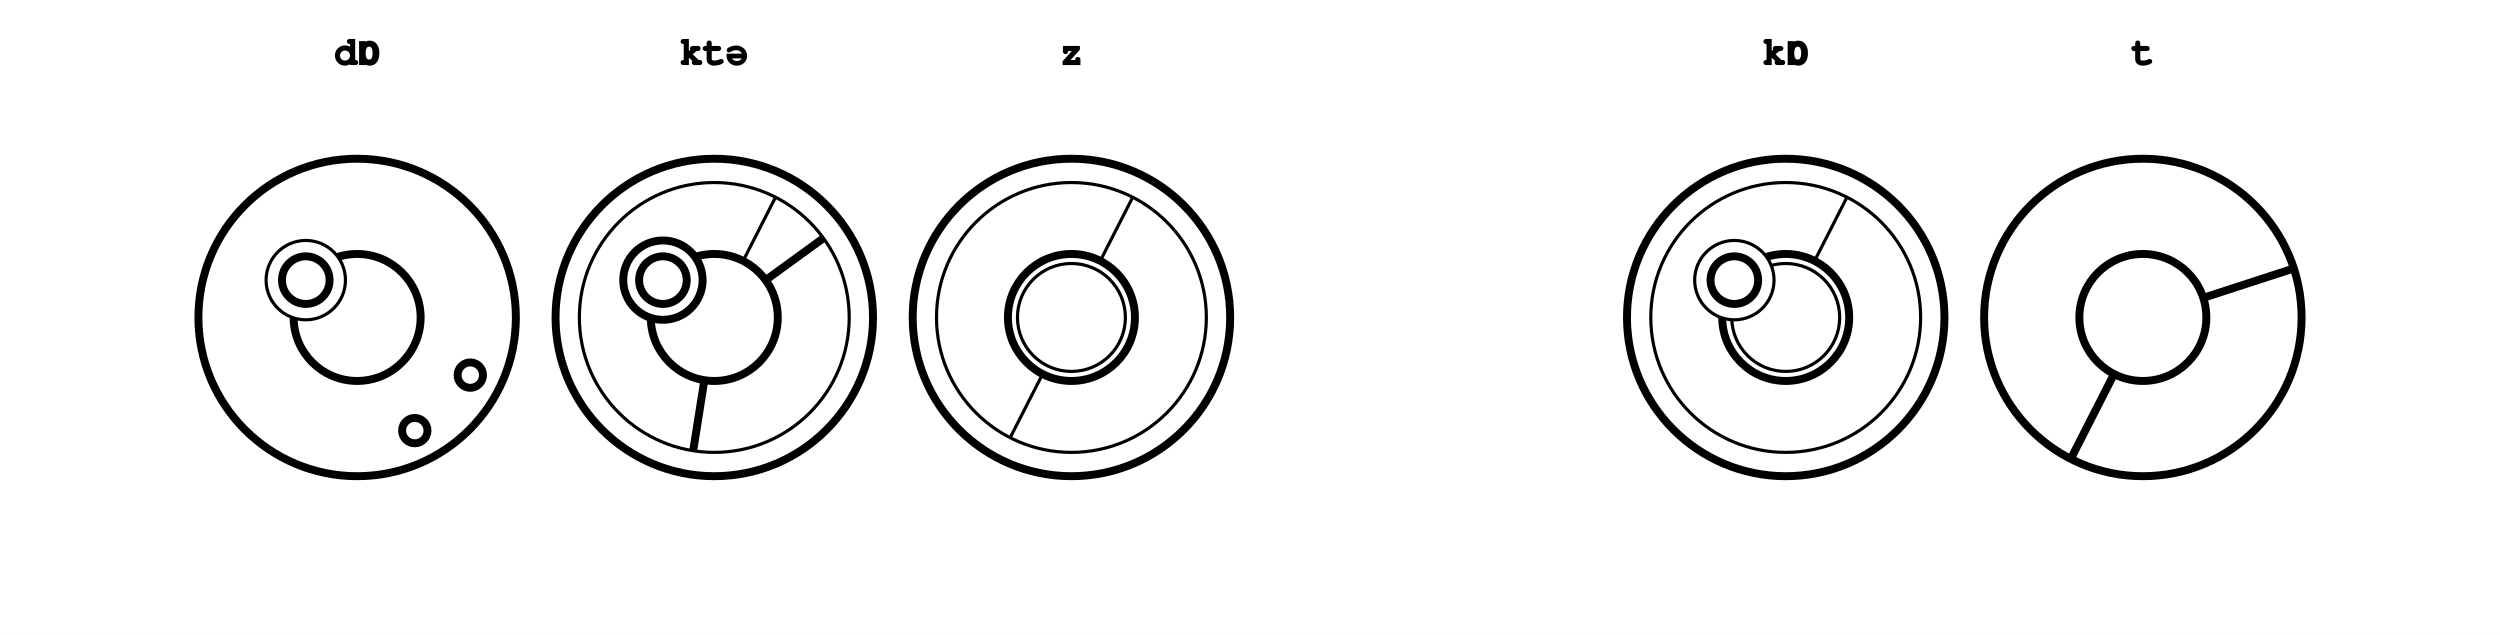
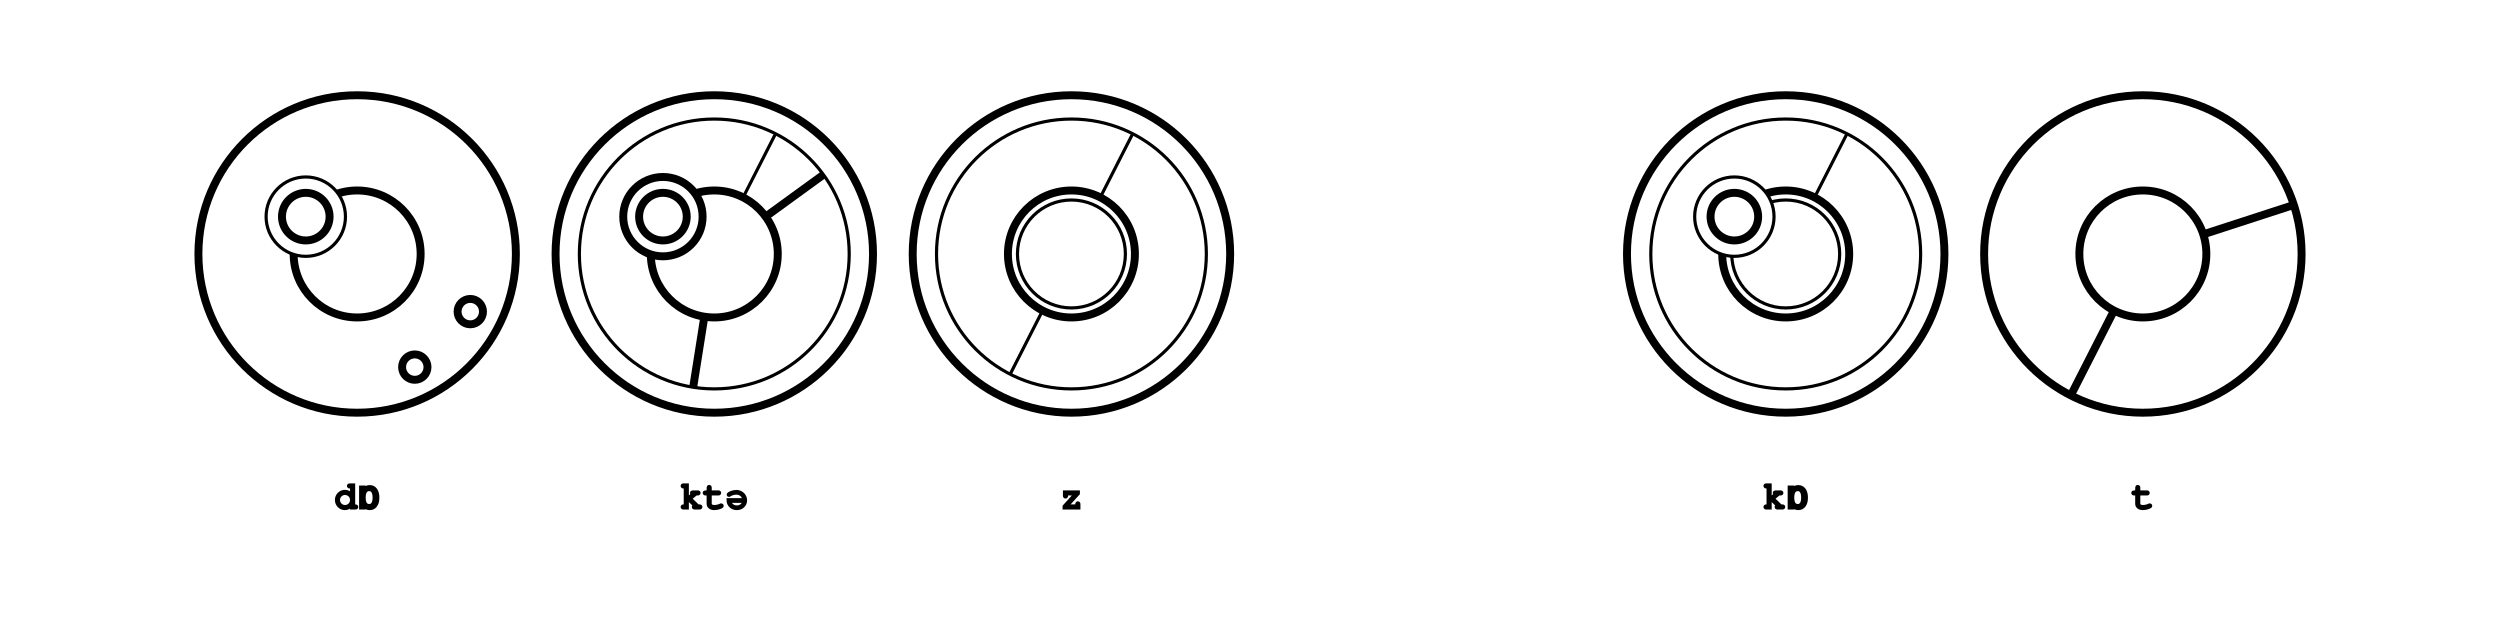
<svg xmlns="http://www.w3.org/2000/svg" width="787.5" height="200" style="stroke:#000000;fill:transparent;">
  <rect width="787.5" height="200" fill="#ffffff" stroke-width="0" />
  <g transform="matrix(1 0 0 1 0 0)">
-     <circle cx="112.5" cy="100" r="50" fill="#ffffff" stroke-width="2.5" stroke="#000000" />
-     <circle cx="148.14" cy="118.16" r="4" stroke-width="2.5" stroke="#000000" />
-     <circle cx="130.66" cy="135.64" r="4" stroke-width="2.5" stroke="#000000" />
-     <circle cx="112.5" cy="100" r="20" fill="#ffffff" stroke-width="2.5" stroke="#000000" />
-     <text text-anchor="middle" fill="#000000" style="font: 1em courier, monospace;" x="112.5" y="20">dɒ</text>
-     <circle cx="96.32" cy="88.244" r="12.5" fill="#ffffff" stroke-width="1" stroke="#000000" />
-     <circle cx="96.32" cy="88.244" r="7.5" stroke-width="2.5" stroke="#000000" />
-     <circle cx="225" cy="100" r="50" fill="#ffffff" stroke-width="2.5" stroke="#000000" />
-     <circle cx="225" cy="100" r="42.5" stroke-width="1" stroke="#000000" />
-     <line x1="225" y1="100" x2="244.295" y2="62.132" stroke-width="1" stroke="#000000" />
-     <text text-anchor="middle" fill="#000000" style="font: 1em courier, monospace;" x="225" y="20">ktə</text>
-     <line x1="225" y1="100" x2="259.383" y2="75.019" stroke-width="2.5" stroke="#000000" />
-     <line x1="225" y1="100" x2="218.352" y2="141.977" stroke-width="2.5" stroke="#000000" />
-     <circle cx="225" cy="100" r="20" fill="#ffffff" stroke-width="2.5" stroke="#000000" />
-     <circle cx="208.82" cy="88.244" r="12.5" fill="#ffffff" stroke-width="2.5" stroke="#000000" />
-     <circle cx="208.82" cy="88.244" r="7.5" stroke-width="2.5" stroke="#000000" />
-     <circle cx="337.5" cy="100" r="50" fill="#ffffff" stroke-width="2.5" stroke="#000000" />
-     <circle cx="337.5" cy="100" r="42.5" stroke-width="1" stroke="#000000" />
-     <line x1="337.5" y1="100" x2="356.795" y2="62.132" stroke-width="1" stroke="#000000" />
-     <line x1="337.5" y1="100" x2="318.205" y2="137.868" stroke-width="1" stroke="#000000" />
-     <circle cx="337.5" cy="100" r="20" fill="#ffffff" stroke-width="2.5" stroke="#000000" />
-     <circle cx="337.5" cy="100" r="17" stroke-width="1" stroke="#000000" />
-     <text text-anchor="middle" fill="#000000" style="font: 1em courier, monospace;" x="337.5" y="20">z</text>
-     <text text-anchor="middle" fill="#000000" style="font: 1em courier, monospace;" x="450" y="20" />
-     <circle cx="562.5" cy="100" r="50" fill="#ffffff" stroke-width="2.5" stroke="#000000" />
-     <circle cx="562.5" cy="100" r="42.5" stroke-width="1" stroke="#000000" />
-     <line x1="562.5" y1="100" x2="581.795" y2="62.132" stroke-width="1" stroke="#000000" />
-     <circle cx="562.5" cy="100" r="20" fill="#ffffff" stroke-width="2.5" stroke="#000000" />
-     <circle cx="562.5" cy="100" r="17" stroke-width="1" stroke="#000000" />
-     <text text-anchor="middle" fill="#000000" style="font: 1em courier, monospace;" x="562.5" y="20">kɒ</text>
-     <circle cx="546.32" cy="88.244" r="12.5" fill="#ffffff" stroke-width="1" stroke="#000000" />
-     <circle cx="546.32" cy="88.244" r="7.5" stroke-width="2.5" stroke="#000000" />
-     <circle cx="675" cy="100" r="50" fill="#ffffff" stroke-width="2.5" stroke="#000000" />
-     <line x1="675" y1="100" x2="722.553" y2="84.549" stroke-width="2.5" stroke="#000000" />
-     <line x1="675" y1="100" x2="652.3" y2="144.55" stroke-width="2.5" stroke="#000000" />
-     <circle cx="675" cy="100" r="20" fill="#ffffff" stroke-width="2.5" stroke="#000000" />
-     <text text-anchor="middle" fill="#000000" style="font: 1em courier, monospace;" x="675" y="20">t</text>
-     <text text-anchor="middle" fill="#000000" style="font: 1em courier, monospace;" x="112.5" y="220" />
+     <circle cx="112.5" cy="80" r="50" fill="#ffffff" stroke-width="2.5" stroke="#000000" />
+     <circle cx="148.14" cy="98.16" r="4" stroke-width="2.5" stroke="#000000" />
+     <circle cx="130.66" cy="115.64" r="4" stroke-width="2.5" stroke="#000000" />
+     <circle cx="112.5" cy="80" r="20" fill="#ffffff" stroke-width="2.5" stroke="#000000" />
+     <text text-anchor="middle" fill="#000000" style="font: 1em courier, monospace;" x="112.5" y="160">dɒ</text>
+     <circle cx="96.32" cy="68.244" r="12.5" fill="#ffffff" stroke-width="1" stroke="#000000" />
+     <circle cx="96.32" cy="68.244" r="7.5" stroke-width="2.5" stroke="#000000" />
+     <circle cx="225" cy="80" r="50" fill="#ffffff" stroke-width="2.5" stroke="#000000" />
+     <circle cx="225" cy="80" r="42.5" stroke-width="1" stroke="#000000" />
+     <line x1="225" y1="80" x2="244.295" y2="42.132" stroke-width="1" stroke="#000000" />
+     <text text-anchor="middle" fill="#000000" style="font: 1em courier, monospace;" x="225" y="160">ktə</text>
+     <line x1="225" y1="80" x2="259.383" y2="55.019" stroke-width="2.5" stroke="#000000" />
+     <line x1="225" y1="80" x2="218.352" y2="121.977" stroke-width="2.5" stroke="#000000" />
+     <circle cx="225" cy="80" r="20" fill="#ffffff" stroke-width="2.5" stroke="#000000" />
+     <circle cx="208.82" cy="68.244" r="12.5" fill="#ffffff" stroke-width="2.5" stroke="#000000" />
+     <circle cx="208.82" cy="68.244" r="7.5" stroke-width="2.5" stroke="#000000" />
+     <circle cx="337.5" cy="80" r="50" fill="#ffffff" stroke-width="2.5" stroke="#000000" />
+     <circle cx="337.5" cy="80" r="42.5" stroke-width="1" stroke="#000000" />
+     <line x1="337.5" y1="80" x2="356.795" y2="42.132" stroke-width="1" stroke="#000000" />
+     <line x1="337.5" y1="80" x2="318.205" y2="117.868" stroke-width="1" stroke="#000000" />
+     <circle cx="337.5" cy="80" r="20" fill="#ffffff" stroke-width="2.5" stroke="#000000" />
+     <circle cx="337.5" cy="80" r="17" stroke-width="1" stroke="#000000" />
+     <text text-anchor="middle" fill="#000000" style="font: 1em courier, monospace;" x="337.5" y="160">z</text>
+     <text text-anchor="middle" fill="#000000" style="font: 1em courier, monospace;" x="450" y="160" />
+     <circle cx="562.5" cy="80" r="50" fill="#ffffff" stroke-width="2.5" stroke="#000000" />
+     <circle cx="562.5" cy="80" r="42.5" stroke-width="1" stroke="#000000" />
+     <line x1="562.5" y1="80" x2="581.795" y2="42.132" stroke-width="1" stroke="#000000" />
+     <circle cx="562.5" cy="80" r="20" fill="#ffffff" stroke-width="2.5" stroke="#000000" />
+     <circle cx="562.5" cy="80" r="17" stroke-width="1" stroke="#000000" />
+     <text text-anchor="middle" fill="#000000" style="font: 1em courier, monospace;" x="562.5" y="160">kɒ</text>
+     <circle cx="546.32" cy="68.244" r="12.5" fill="#ffffff" stroke-width="1" stroke="#000000" />
+     <circle cx="546.32" cy="68.244" r="7.5" stroke-width="2.5" stroke="#000000" />
+     <circle cx="675" cy="80" r="50" fill="#ffffff" stroke-width="2.5" stroke="#000000" />
+     <line x1="675" y1="80" x2="722.553" y2="64.549" stroke-width="2.5" stroke="#000000" />
+     <line x1="675" y1="80" x2="652.3" y2="124.55" stroke-width="2.5" stroke="#000000" />
+     <circle cx="675" cy="80" r="20" fill="#ffffff" stroke-width="2.5" stroke="#000000" />
+     <text text-anchor="middle" fill="#000000" style="font: 1em courier, monospace;" x="675" y="160">t</text>
+     <text text-anchor="middle" fill="#000000" style="font: 1em courier, monospace;" x="0" y="360" />
  </g>
</svg>
